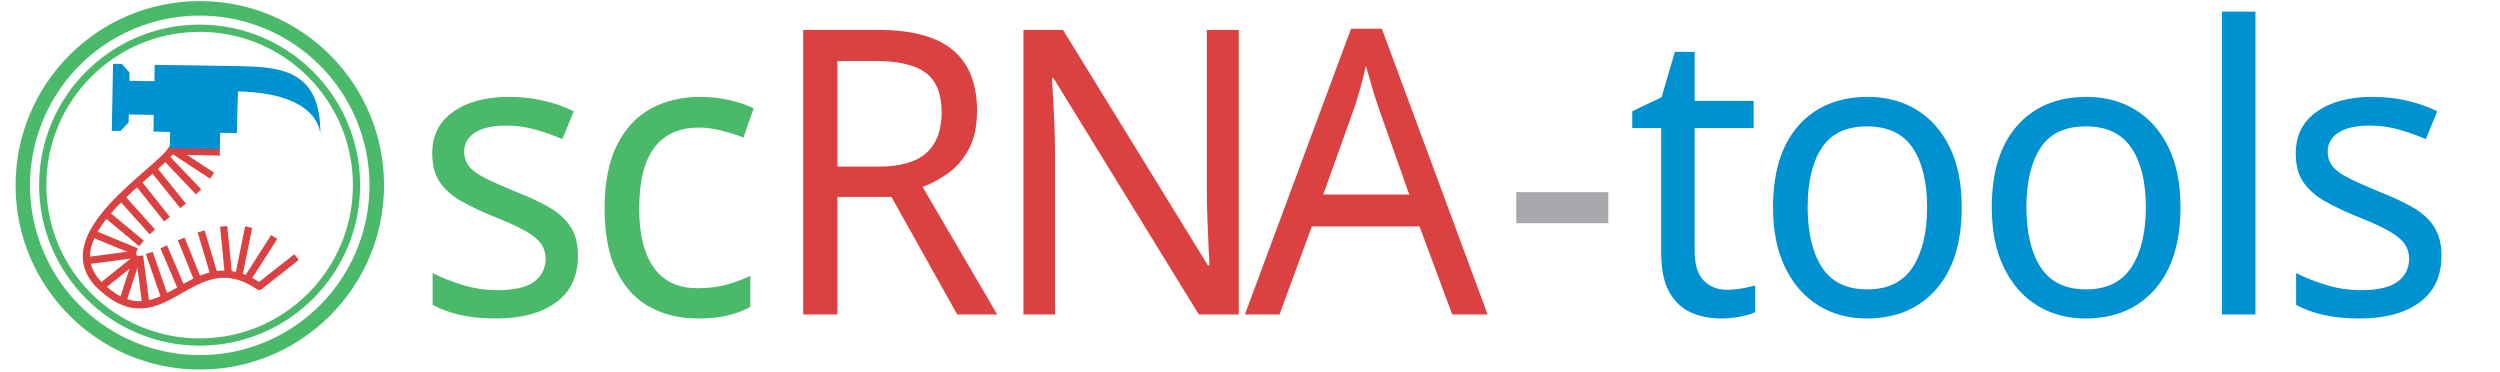
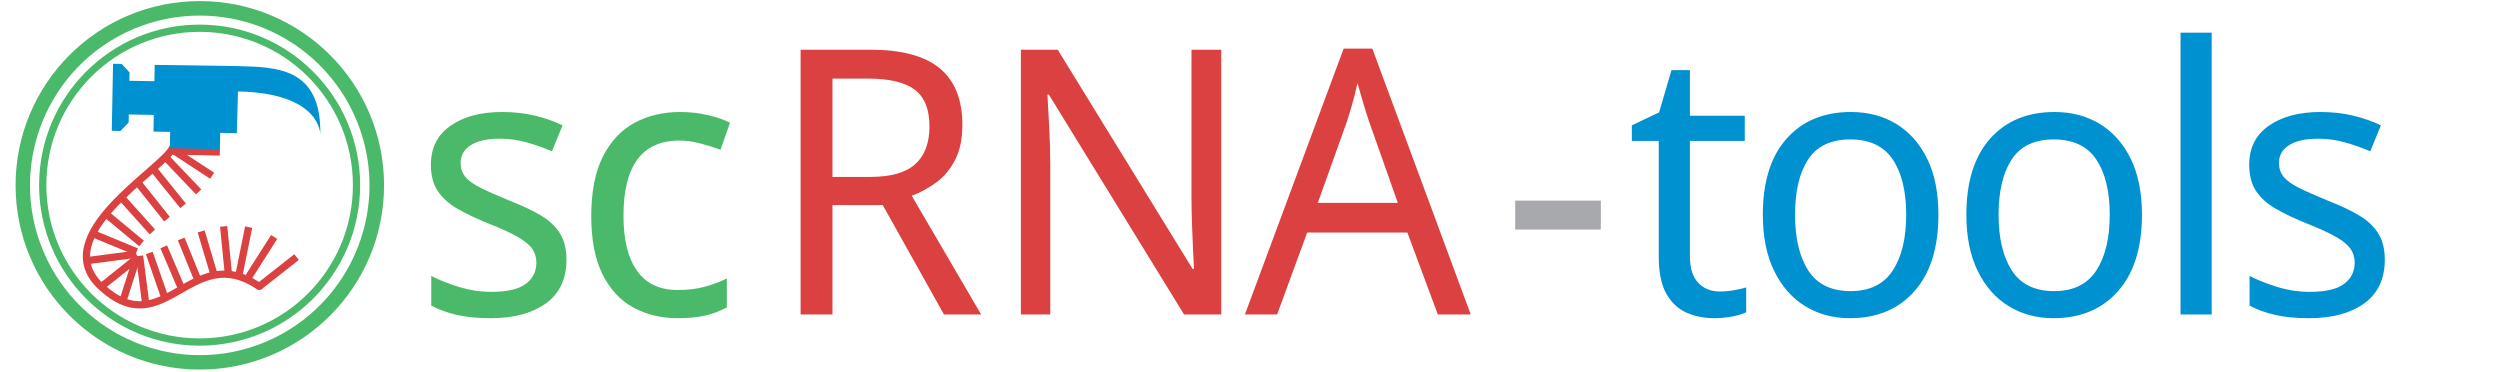
- <svg xmlns="http://www.w3.org/2000/svg" viewBox="0 0 6900 1024">
+ <svg xmlns="http://www.w3.org/2000/svg" version="1.1" viewBox="0 0 6900 1024">
  <defs>
    <style>.cls-1,.cls-6{fill:#4ab969;}.cls-2,.cls-3,.cls-4{fill:none;stroke-miterlimit:10;stroke-width:20px;}.cls-2{stroke:#4ab969;}.cls-2,.cls-4{stroke-linecap:round;}.cls-3,.cls-4{stroke:#db4140;}.cls-5{fill:#0091d0;}.cls-6{font-size:1000px;font-family:Rockwell, Rockwell;letter-spacing:-0.03em;}.cls-7,.cls-8{fill:#db4140;}.cls-8{letter-spacing:-0.04em;}.cls-9{fill:#a7a9ac;}</style>
  </defs>
-   <g id="Layer_17" data-name="Layer 17">
-     <path class="cls-1" d="M551.5,43A468.63,468.63,0,0,1,733.85,943.2,468.63,468.63,0,0,1,369.15,79.8,465.53,465.53,0,0,1,551.5,43m0-40C270.66,3,43,230.66,43,511.5S270.66,1020,551.5,1020,1060,792.34,1060,511.5,832.34,3,551.5,3Z" />
-     <circle class="cls-2" cx="550.96" cy="510.96" r="433.04" />
-     <line class="cls-3" x1="715.91" y1="790.26" x2="818.49" y2="709.49" />
-     <line class="cls-3" x1="686.43" y1="764.19" x2="756.67" y2="654.14" />
-     <line class="cls-3" x1="660.45" y1="754.79" x2="686.26" y2="626.82" />
-     <line class="cls-3" x1="630.21" y1="754.77" x2="617.26" y2="624.86" />
-     <line class="cls-3" x1="592.42" y1="763.77" x2="555.2" y2="638.64" />
-     <line class="cls-3" x1="549.28" y1="780.47" x2="500.13" y2="659.52" />
-     <line class="cls-3" x1="503.21" y1="801.21" x2="451.87" y2="681.17" />
-     <line class="cls-3" x1="454.88" y1="821.46" x2="411.99" y2="698.15" />
-     <line class="cls-3" x1="401.84" y1="835.61" x2="385.17" y2="706.12" />
-     <line class="cls-3" x1="338.94" y1="831.54" x2="378.85" y2="707.23" />
-     <line class="cls-3" x1="279.74" y1="791.17" x2="381.65" y2="709.56" />
-     <line class="cls-3" x1="246.64" y1="718.57" x2="376.09" y2="701.56" />
-     <line class="cls-3" x1="256.19" y1="645" x2="376.88" y2="694.81" />
-     <line class="cls-3" x1="290.16" y1="588.62" x2="390.62" y2="672.01" />
-     <line class="cls-3" x1="333.36" y1="542.95" x2="420.56" y2="640.12" />
-     <line class="cls-3" x1="379.6" y1="502.73" x2="460.93" y2="604.86" />
-     <line class="cls-3" x1="423.38" y1="466.52" x2="505.32" y2="568.16" />
-     <line class="cls-3" x1="458.18" y1="435.17" x2="548.27" y2="529.67" />
-     <line class="cls-3" x1="476.32" y1="413.51" x2="585.55" y2="485.02" />
-     <line class="cls-3" x1="476.23" y1="416.75" x2="606.76" y2="419.47" />
-     <path class="cls-4" d="M475.32,410c-29,58.92-348.1,241.21-195.79,381.61,174,160.44,248.37-129.62,436-.91" />
-     <path class="cls-5" d="M312,176l-3.47,185.05,23.94.45L355,338l.41-22.1,69.05,1.29-.86,46,46,.86-.84,45.11,138.1,2.59.84-45.11,46,.86,3.08-115.07C886.09,256.75,884,370.91,884,370.91c3.47-185.05-121.78-185.56-225.8-188.43h0L427,179.08l-.84,45.11-69.05-1.29.43-23-21.67-23.43Z" />
-     <text class="cls-6" transform="translate(1139.45 867.99) scale(1.05 1.1)">sc<tspan class="cls-7" x="929" y="0">R</tspan>
-       <tspan class="cls-8" x="1508.01" y="0">N</tspan>
-       <tspan class="cls-7" x="2187.11" y="0">A</tspan>
-       <tspan class="cls-9" x="2860.35" y="0">-</tspan>
-       <tspan class="cls-5" x="3189.36" y="0">tools</tspan>
-     </text>
-   </g>
+   <path class="cls-1" d="m551.5 43a468.63 468.63 0 0 1 182.35 900.2 468.63 468.63 0 0 1-364.7-863.4 465.53 465.53 0 0 1 182.35-36.8m0-40c-280.84 0-508.5 227.66-508.5 508.5s227.66 508.5 508.5 508.5 508.5-227.66 508.5-508.5-227.66-508.5-508.5-508.5z" />
+   <circle class="cls-2" cx="550.96" cy="510.96" r="433.04" />
+   <line class="cls-3" x1="715.91" x2="818.49" y1="790.26" y2="709.49" />
+   <line class="cls-3" x1="686.43" x2="756.67" y1="764.19" y2="654.14" />
+   <line class="cls-3" x1="660.45" x2="686.26" y1="754.79" y2="626.82" />
+   <line class="cls-3" x1="630.21" x2="617.26" y1="754.77" y2="624.86" />
+   <line class="cls-3" x1="592.42" x2="555.2" y1="763.77" y2="638.64" />
+   <line class="cls-3" x1="549.28" x2="500.13" y1="780.47" y2="659.52" />
+   <line class="cls-3" x1="503.21" x2="451.87" y1="801.21" y2="681.17" />
+   <line class="cls-3" x1="454.88" x2="411.99" y1="821.46" y2="698.15" />
+   <line class="cls-3" x1="401.84" x2="385.17" y1="835.61" y2="706.12" />
+   <line class="cls-3" x1="338.94" x2="378.85" y1="831.54" y2="707.23" />
+   <line class="cls-3" x1="279.74" x2="381.65" y1="791.17" y2="709.56" />
+   <line class="cls-3" x1="246.64" x2="376.09" y1="718.57" y2="701.56" />
+   <line class="cls-3" x1="256.19" x2="376.88" y1="645" y2="694.81" />
+   <line class="cls-3" x1="290.16" x2="390.62" y1="588.62" y2="672.01" />
+   <line class="cls-3" x1="333.36" x2="420.56" y1="542.95" y2="640.12" />
+   <line class="cls-3" x1="379.6" x2="460.93" y1="502.73" y2="604.86" />
+   <line class="cls-3" x1="423.38" x2="505.32" y1="466.52" y2="568.16" />
+   <line class="cls-3" x1="458.18" x2="548.27" y1="435.17" y2="529.67" />
+   <line class="cls-3" x1="476.32" x2="585.55" y1="413.51" y2="485.02" />
+   <line class="cls-3" x1="476.23" x2="606.76" y1="416.75" y2="419.47" />
+   <path class="cls-4" d="m475.32 410c-29 58.92-348.1 241.21-195.79 381.61 174 160.44 248.37-129.62 436-0.91" />
+   <path class="cls-5" d="m312 176-3.47 185.05 23.94 0.45 22.53-23.5 0.41-22.1 69.05 1.29-0.86 46 46 0.86-0.84 45.11 138.1 2.59 0.84-45.11 46 0.86 3.08-115.07c229.31 4.32 227.22 118.48 227.22 118.48 3.47-185.05-121.78-185.56-225.8-188.43l-231.2-3.4-0.84 45.11-69.05-1.29 0.43-23-21.67-23.43z" />
+   <text class="cls-6" transform="scale(.97701 1.0235)" x="1166.264" y="848.034">sc<tspan class="cls-7" x="2164.669" y="848.034" stroke-width="1.075">R</tspan>
+     <tspan class="cls-8" x="2786.936" y="848.034" stroke-width="1.075">N</tspan>
+     <tspan class="cls-7" x="3516.772" y="848.034" stroke-width="1.075">A</tspan>
+     <tspan class="cls-9" x="4240.309" y="848.034" stroke-width="1.075">-</tspan>
+     <tspan class="cls-5" x="4593.899" y="848.034" stroke-width="1.075">tools</tspan>
+   </text>
</svg>
